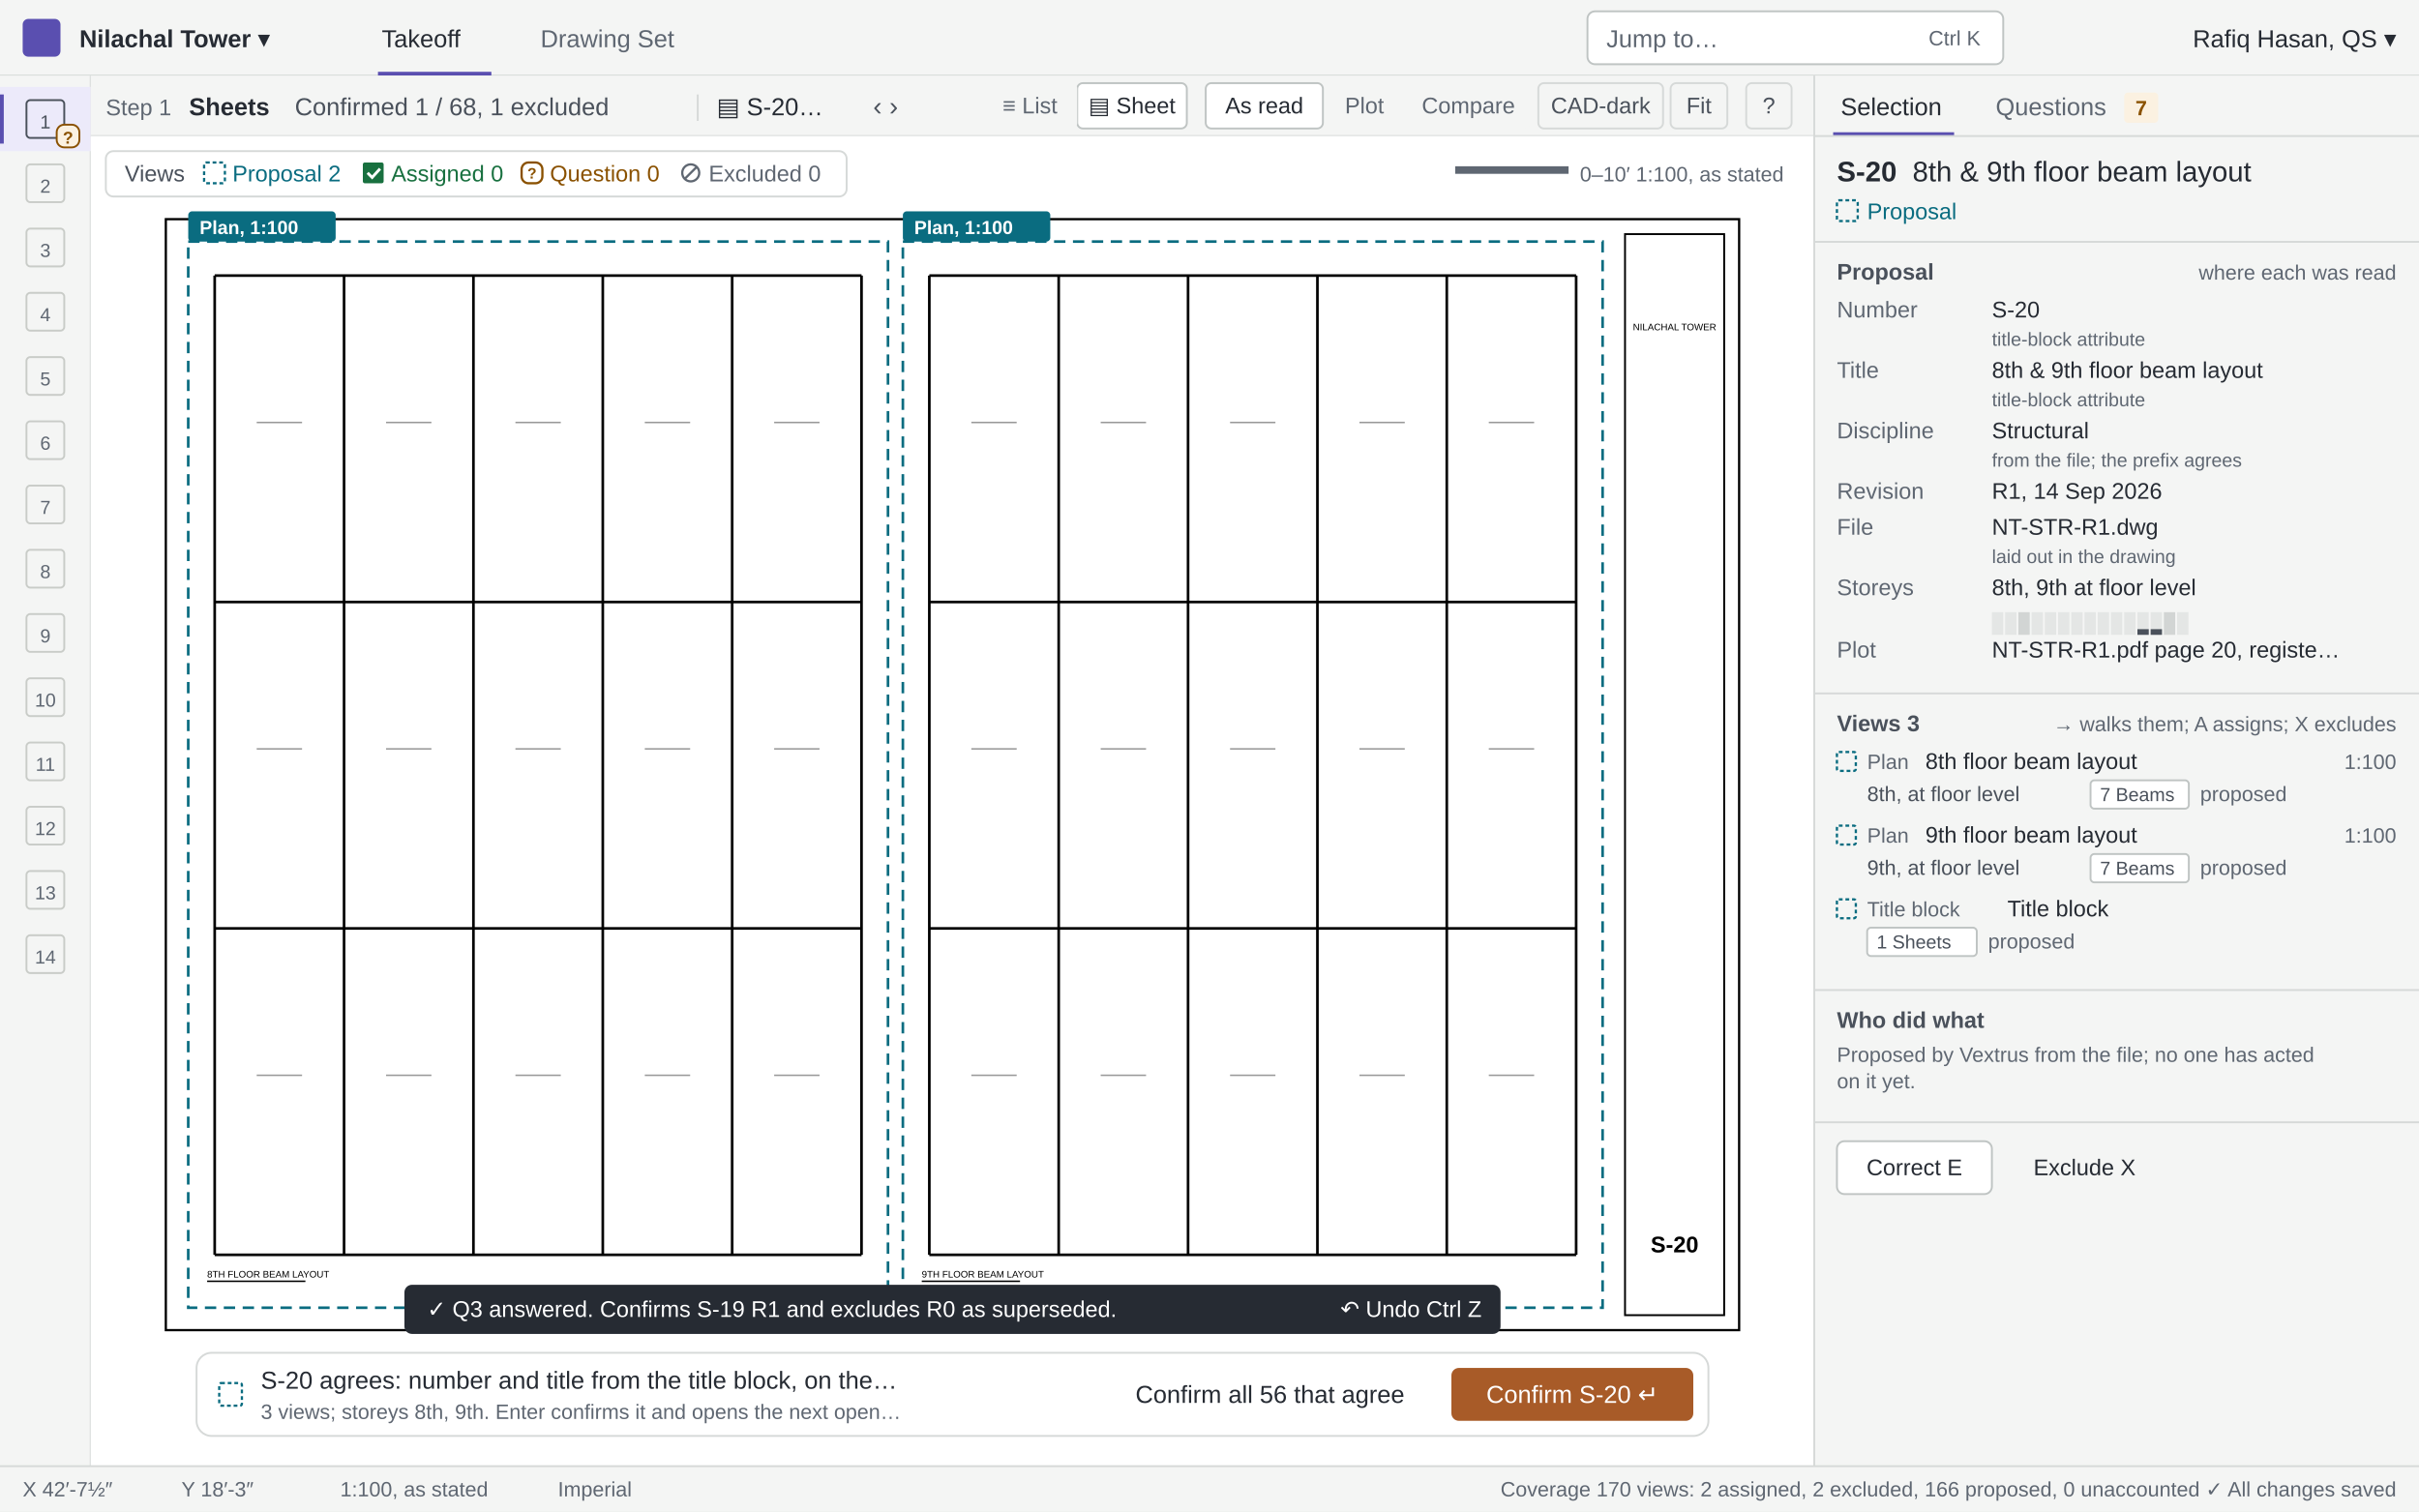
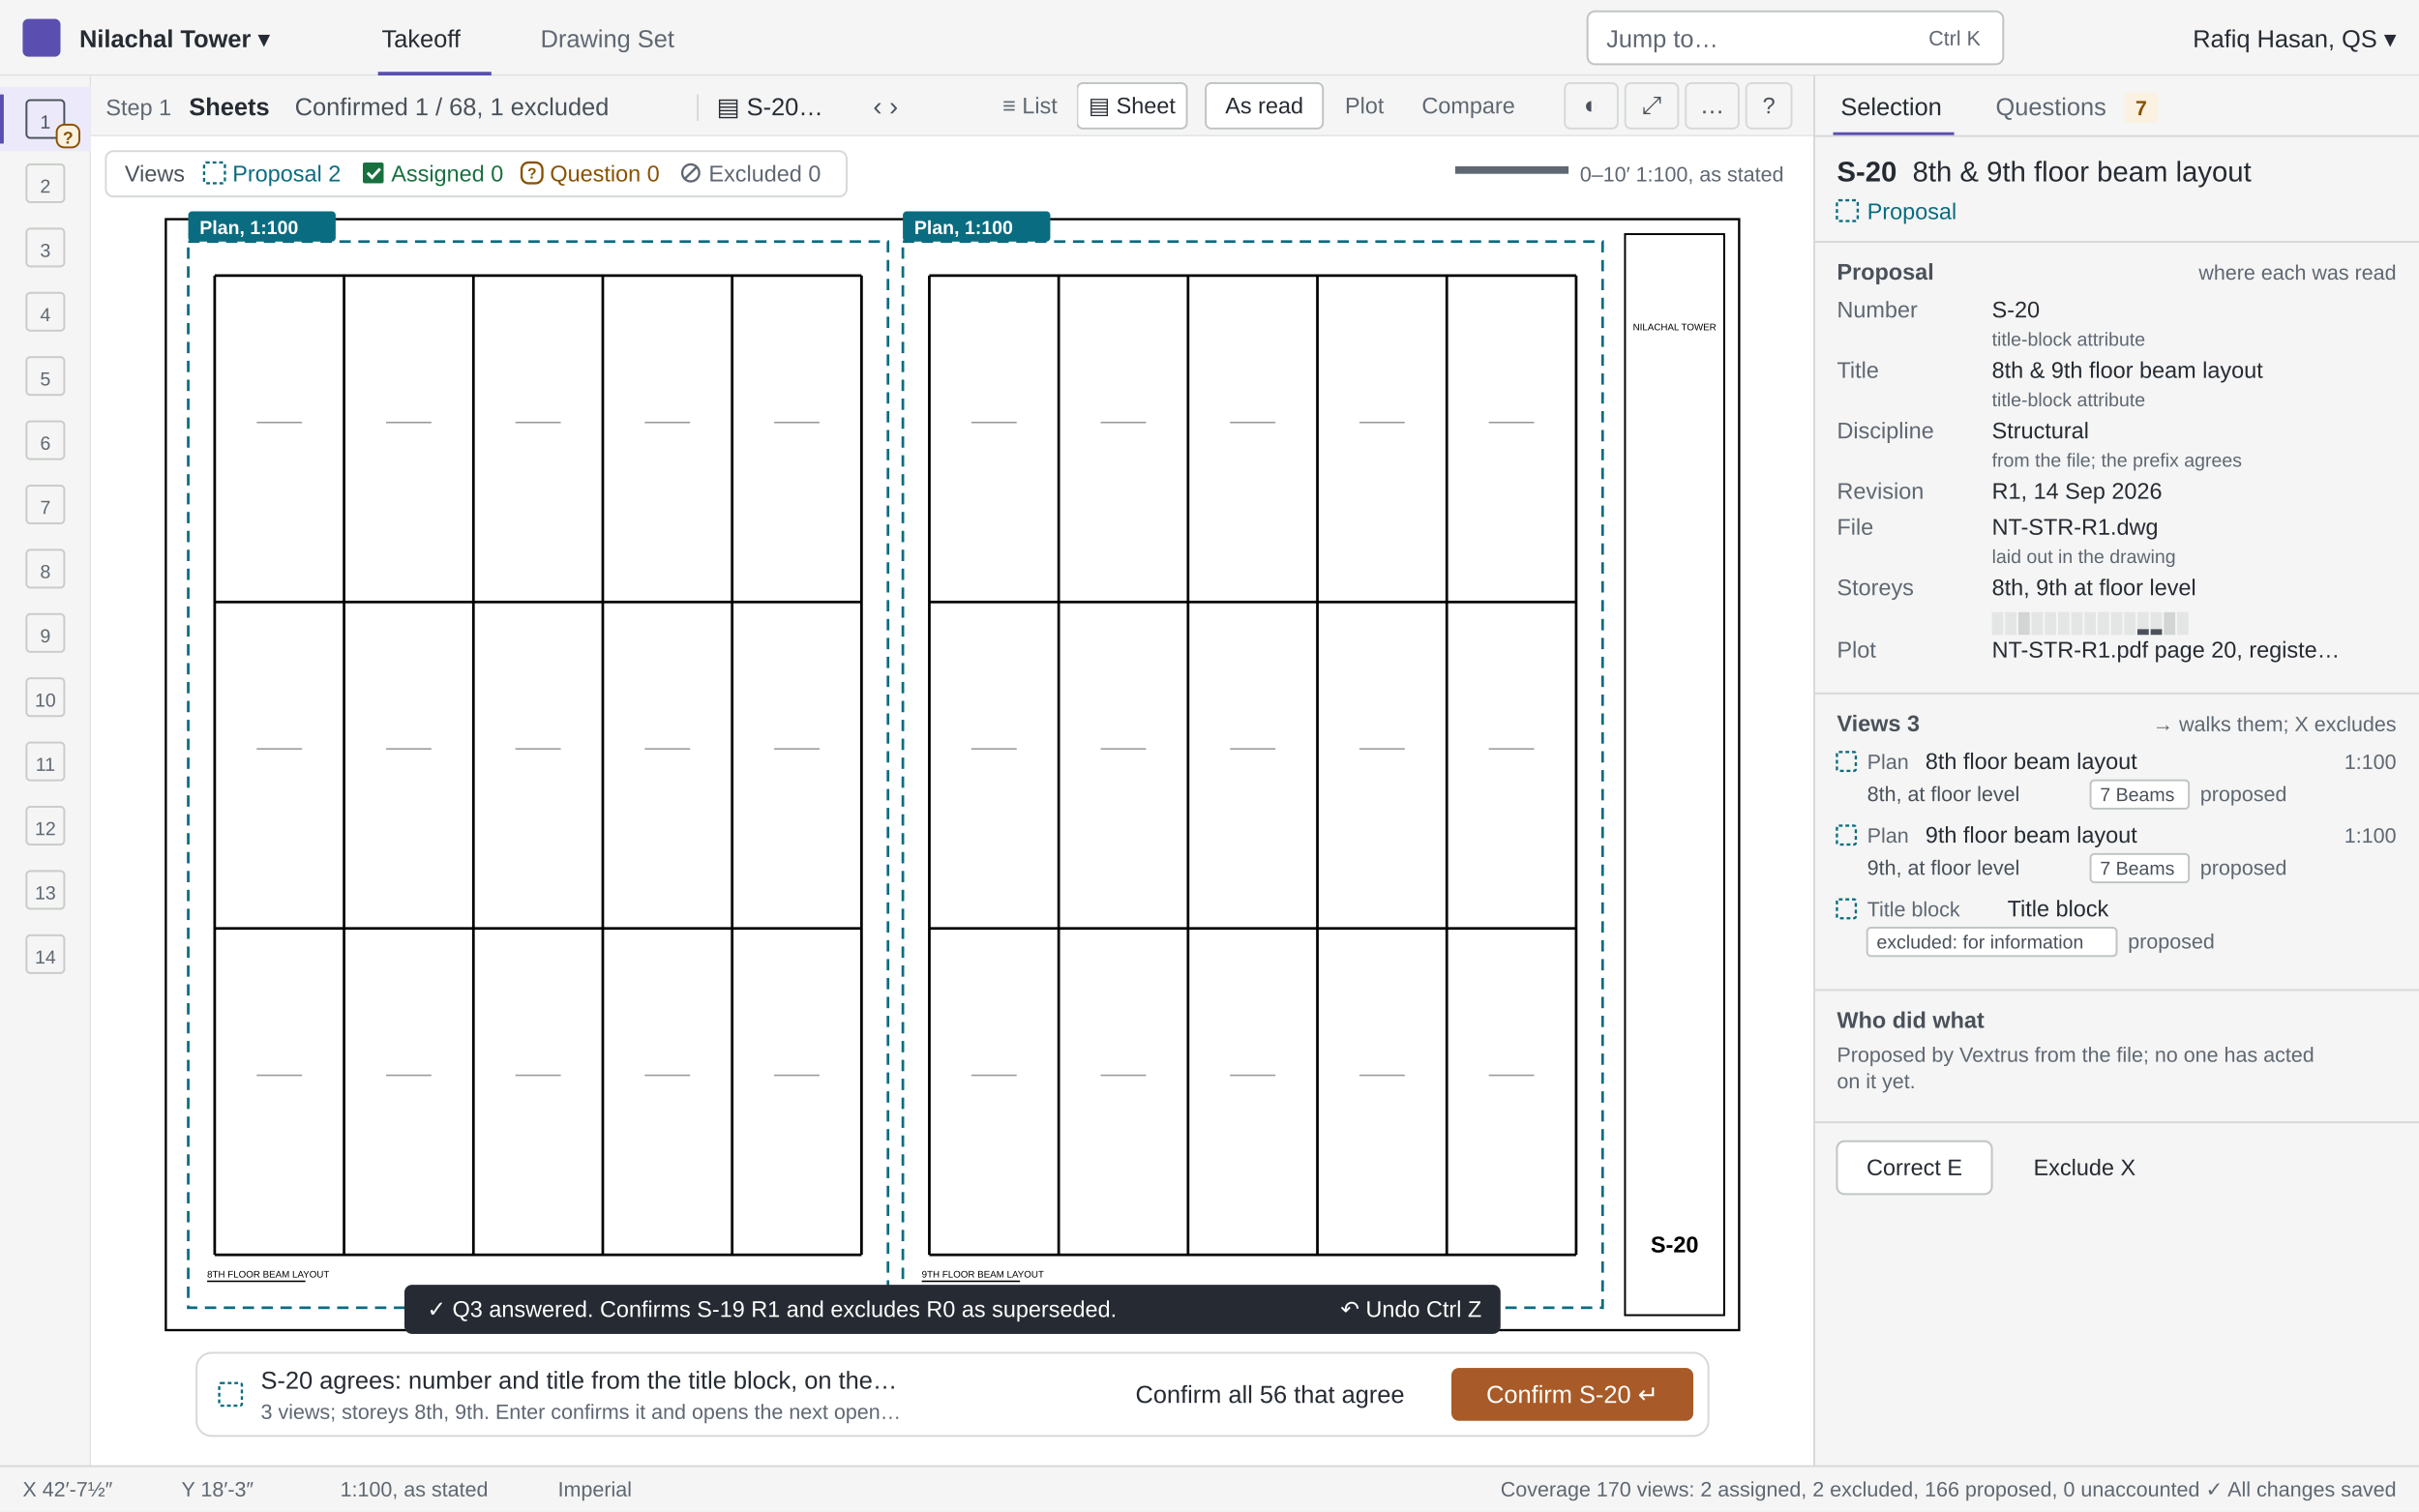
<svg xmlns="http://www.w3.org/2000/svg" width="1280" height="800" viewBox="0 0 1280 800" font-family="Archivo, Arial, sans-serif">
  <rect x="0" y="0" width="1280" height="800" rx="0" fill="#E9EBEA" />
  <rect x="0" y="0" width="1280" height="40" rx="0" fill="#F4F5F4" />
  <line x1="0" y1="40" x2="1280" y2="40" stroke="#D6D9D8" stroke-width="1" />
  <rect x="12" y="10" width="20" height="20" rx="3" fill="#5A4FB0" />
  <text x="42" y="25" font-size="13" fill="#262B33" font-weight="600" text-anchor="start">Nilachal Tower ▾</text>
  <text x="202" y="25" font-size="13" fill="#262B33" font-weight="500" text-anchor="start">Takeoff</text>
  <rect x="200" y="38" width="60" height="2" rx="0" fill="#5A4FB0" />
  <text x="286" y="25" font-size="13" fill="#5F6772" font-weight="400" text-anchor="start">Drawing Set</text>
  <rect x="840" y="6" width="220" height="28" rx="4" fill="#FFFFFF" stroke="#BFC4C3" stroke-width="1" />
  <text x="850" y="25" font-size="13" fill="#5F6772" font-weight="400" text-anchor="start">Jump to…</text>
  <text x="1048" y="24" font-size="11" fill="#5F6772" font-weight="500" text-anchor="end">Ctrl K</text>
  <text x="1268" y="25" font-size="13" fill="#262B33" font-weight="400" text-anchor="end">Rafiq Hasan, QS ▾</text>
  <rect x="0" y="40" width="48" height="736" rx="0" fill="#F4F5F4" />
  <line x1="48" y1="40" x2="48" y2="776" stroke="#D6D9D8" stroke-width="1" />
  <rect x="0" y="46" width="48" height="34" rx="0" fill="#ECEAFA" />
  <rect x="0" y="50" width="2" height="26" rx="0" fill="#5A4FB0" />
  <rect x="14" y="53" width="20" height="20" rx="2" fill="none" stroke="#4A515B" stroke-width="1" />
  <text x="24" y="68" font-size="10" fill="#4A515B" font-weight="500" text-anchor="middle">1</text>
  <rect x="14" y="87" width="20" height="20" rx="2" fill="none" stroke="#C9CCC8" stroke-width="1" />
  <text x="24" y="102" font-size="10" fill="#5F6772" font-weight="500" text-anchor="middle">2</text>
  <rect x="14" y="121" width="20" height="20" rx="2" fill="none" stroke="#C9CCC8" stroke-width="1" />
  <text x="24" y="136" font-size="10" fill="#5F6772" font-weight="500" text-anchor="middle">3</text>
  <rect x="14" y="155" width="20" height="20" rx="2" fill="none" stroke="#C9CCC8" stroke-width="1" />
  <text x="24" y="170" font-size="10" fill="#5F6772" font-weight="500" text-anchor="middle">4</text>
  <rect x="14" y="189" width="20" height="20" rx="2" fill="none" stroke="#C9CCC8" stroke-width="1" />
  <text x="24" y="204" font-size="10" fill="#5F6772" font-weight="500" text-anchor="middle">5</text>
  <rect x="14" y="223" width="20" height="20" rx="2" fill="none" stroke="#C9CCC8" stroke-width="1" />
  <text x="24" y="238" font-size="10" fill="#5F6772" font-weight="500" text-anchor="middle">6</text>
  <rect x="14" y="257" width="20" height="20" rx="2" fill="none" stroke="#C9CCC8" stroke-width="1" />
  <text x="24" y="272" font-size="10" fill="#5F6772" font-weight="500" text-anchor="middle">7</text>
  <rect x="14" y="291" width="20" height="20" rx="2" fill="none" stroke="#C9CCC8" stroke-width="1" />
  <text x="24" y="306" font-size="10" fill="#5F6772" font-weight="500" text-anchor="middle">8</text>
  <rect x="14" y="325" width="20" height="20" rx="2" fill="none" stroke="#C9CCC8" stroke-width="1" />
  <text x="24" y="340" font-size="10" fill="#5F6772" font-weight="500" text-anchor="middle">9</text>
  <rect x="14" y="359" width="20" height="20" rx="2" fill="none" stroke="#C9CCC8" stroke-width="1" />
  <text x="24" y="374" font-size="10" fill="#5F6772" font-weight="500" text-anchor="middle">10</text>
  <rect x="14" y="393" width="20" height="20" rx="2" fill="none" stroke="#C9CCC8" stroke-width="1" />
  <text x="24" y="408" font-size="10" fill="#5F6772" font-weight="500" text-anchor="middle">11</text>
  <rect x="14" y="427" width="20" height="20" rx="2" fill="none" stroke="#C9CCC8" stroke-width="1" />
  <text x="24" y="442" font-size="10" fill="#5F6772" font-weight="500" text-anchor="middle">12</text>
  <rect x="14" y="461" width="20" height="20" rx="2" fill="none" stroke="#C9CCC8" stroke-width="1" />
  <text x="24" y="476" font-size="10" fill="#5F6772" font-weight="500" text-anchor="middle">13</text>
  <rect x="14" y="495" width="20" height="20" rx="2" fill="none" stroke="#C9CCC8" stroke-width="1" />
  <text x="24" y="510" font-size="10" fill="#5F6772" font-weight="500" text-anchor="middle">14</text>
  <rect x="30" y="66" width="12" height="12" rx="4" fill="#FBF1E1" stroke="#8A5100" stroke-width="1" />
  <text x="36" y="76" font-size="9" fill="#8A5100" font-weight="700" text-anchor="middle">?</text>
  <rect x="48" y="40" width="912" height="32" rx="0" fill="#F4F5F4" />
  <line x1="48" y1="72" x2="960" y2="72" stroke="#D6D9D8" stroke-width="1" />
  <text x="56" y="61" font-size="12" fill="#5F6772" font-weight="400" text-anchor="start">Step 1</text>
  <text x="100" y="61" font-size="13" fill="#262B33" font-weight="600" text-anchor="start">Sheets</text>
  <text x="156" y="61" font-size="13" fill="#4A515B" font-weight="400" text-anchor="start">Confirmed 1 / 68, 1 excluded</text>
  <rect x="924" y="44" width="24" height="24" rx="3" fill="none" stroke="#D6D9D8" stroke-width="1" />
  <text x="936" y="60" font-size="12" fill="#4A515B" font-weight="500" text-anchor="middle">?</text>
-   <rect x="884" y="44" width="30" height="24" rx="3" fill="#F4F5F4" stroke="#D6D9D8" stroke-width="1" />
-   <text x="899" y="60" font-size="12" fill="#4A515B" font-weight="500" text-anchor="middle">Fit</text>
-   <rect x="814" y="44" width="66" height="24" rx="3" fill="#F4F5F4" stroke="#D6D9D8" stroke-width="1" />
-   <text x="847" y="60" font-size="12" fill="#4A515B" font-weight="500" text-anchor="middle">CAD-dark</text>
+   <rect x="892" y="44" width="28" height="24" rx="3" fill="none" stroke="#D6D9D8" stroke-width="1" />
+   <text x="906" y="60" font-size="13" fill="#4A515B" font-weight="500" text-anchor="middle">…</text>
+   <rect x="860" y="44" width="28" height="24" rx="3" fill="none" stroke="#D6D9D8" stroke-width="1" />
+   <text x="874" y="60" font-size="13" fill="#4A515B" font-weight="500" text-anchor="middle">⤢</text>
+   <rect x="828" y="44" width="28" height="24" rx="3" fill="none" stroke="#D6D9D8" stroke-width="1" />
+   <text x="842" y="60" font-size="13" fill="#4A515B" font-weight="500" text-anchor="middle">◐</text>
  <rect x="744" y="44" width="66" height="24" rx="3" fill="#F4F5F4" />
  <text x="777" y="60" font-size="12" fill="#5F6772" font-weight="500" text-anchor="middle">Compare</text>
  <rect x="700" y="44" width="44" height="24" rx="3" fill="#F4F5F4" />
  <text x="722" y="60" font-size="12" fill="#5F6772" font-weight="500" text-anchor="middle">Plot</text>
  <rect x="638" y="44" width="62" height="24" rx="3" fill="#FFFFFF" stroke="#BFC4C3" stroke-width="1" />
  <text x="669" y="60" font-size="12" fill="#262B33" font-weight="500" text-anchor="middle">As read</text>
  <rect x="570" y="44" width="58" height="24" rx="3" fill="#FFFFFF" stroke="#BFC4C3" stroke-width="1" />
  <text x="599" y="60" font-size="12" fill="#262B33" font-weight="500" text-anchor="middle">▤ Sheet</text>
  <rect x="520" y="44" width="50" height="24" rx="3" fill="#F4F5F4" />
  <text x="545" y="60" font-size="12" fill="#5F6772" font-weight="500" text-anchor="middle">≡ List</text>
  <line x1="369.2" y1="50" x2="369.2" y2="64" stroke="#D6D9D8" stroke-width="1" />
  <text x="379.2" y="61" font-size="13" fill="#262B33" font-weight="400" text-anchor="start">▤ S-20…</text>
  <text x="462" y="61" font-size="14" fill="#4A515B" font-weight="400" text-anchor="start">‹   ›</text>
  <rect x="48" y="72" width="912" height="704" rx="0" fill="#FFFFFF" />
  <rect x="56" y="80" width="392" height="24" rx="4" fill="#FFFFFF" stroke="#D6D9D8" stroke-width="1" />
  <text x="66" y="96" font-size="12" fill="#4A515B" font-weight="400" text-anchor="start">Views</text>
  <rect x="108" y="86" width="11" height="11" rx="1" fill="none" stroke="#0A6C80" stroke-width="1.2" stroke-dasharray="2 1.5" />
  <text x="123" y="96" font-size="12" fill="#0A6C80" font-weight="400" text-anchor="start">Proposal 2</text>
  <rect x="192" y="86" width="11" height="11" rx="1" fill="#18703F" />
  <path d="M194.5 91.5 l2.42 2.42 l4.18 -4.62" stroke="#fff" stroke-width="1.5" fill="none" />
  <text x="207" y="96" font-size="12" fill="#18703F" font-weight="400" text-anchor="start">Assigned 0</text>
  <rect x="276" y="86" width="11" height="11" rx="3.667" fill="none" stroke="#8A5100" stroke-width="1.2" />
  <text x="281.5" y="94.5" font-size="8" fill="#8A5100" font-weight="700" text-anchor="middle">?</text>
  <text x="291" y="96" font-size="12" fill="#8A5100" font-weight="400" text-anchor="start">Question 0</text>
  <circle cx="365.5" cy="91.5" r="4.5" fill="none" stroke="#5F6772" stroke-width="1.2" />
  <line x1="362.5" y1="94.5" x2="368.5" y2="88.5" stroke="#5F6772" stroke-width="1.2" />
  <text x="375" y="96" font-size="12" fill="#5F6772" font-weight="400" text-anchor="start">Excluded 0</text>
  <rect x="770" y="88" width="60" height="4" rx="0" fill="#5F6772" />
  <text x="836" y="96" font-size="11" fill="#5F6772" font-weight="400" text-anchor="start">0–10′  1:100, as stated</text>
  <rect x="87.748" y="116" width="832.505" height="588" rx="0" fill="#FFFFFF" stroke="#000" stroke-width="1.2" />
  <rect x="859.869" y="123.919" width="52.465" height="572.162" rx="0" fill="none" stroke="#000" stroke-width="1" />
  <text x="886.101" y="662.84" font-size="12" fill="#000" font-weight="700" text-anchor="middle">S-20</text>
  <text x="886.101" y="174.8" font-size="5" fill="#000" font-weight="400" text-anchor="middle">NILACHAL TOWER</text>
  <rect x="99.606" y="127.859" width="370.263" height="564.283" rx="0" fill="none" stroke="#0A6C80" stroke-width="1.4" stroke-dasharray="6 4" />
  <rect x="99.606" y="111.859" width="78" height="16" rx="2" fill="#0A6C80" />
  <text x="105.606" y="123.859" font-size="10" fill="#fff" font-weight="600" text-anchor="start">Plan, 1:100</text>
  <line x1="113.606" y1="145.859" x2="113.606" y2="664.141" stroke="#000" stroke-width="1.4" />
  <line x1="182.059" y1="145.859" x2="182.059" y2="664.141" stroke="#000" stroke-width="1.4" />
  <line x1="250.511" y1="145.859" x2="250.511" y2="664.141" stroke="#000" stroke-width="1.4" />
  <line x1="318.964" y1="145.859" x2="318.964" y2="664.141" stroke="#000" stroke-width="1.4" />
  <line x1="387.416" y1="145.859" x2="387.416" y2="664.141" stroke="#000" stroke-width="1.4" />
  <line x1="455.869" y1="145.859" x2="455.869" y2="664.141" stroke="#000" stroke-width="1.4" />
  <line x1="113.606" y1="145.859" x2="455.869" y2="145.859" stroke="#000" stroke-width="1.4" />
  <line x1="113.606" y1="318.62" x2="455.869" y2="318.62" stroke="#000" stroke-width="1.4" />
  <line x1="113.606" y1="491.38" x2="455.869" y2="491.38" stroke="#000" stroke-width="1.4" />
  <line x1="113.606" y1="664.141" x2="455.869" y2="664.141" stroke="#000" stroke-width="1.4" />
  <line x1="135.832" y1="223.601" x2="159.832" y2="223.601" stroke="#999" stroke-width="0.8" />
  <line x1="135.832" y1="396.362" x2="159.832" y2="396.362" stroke="#999" stroke-width="0.8" />
  <line x1="135.832" y1="569.123" x2="159.832" y2="569.123" stroke="#999" stroke-width="0.8" />
  <line x1="204.285" y1="223.601" x2="228.285" y2="223.601" stroke="#999" stroke-width="0.8" />
  <line x1="204.285" y1="396.362" x2="228.285" y2="396.362" stroke="#999" stroke-width="0.8" />
  <line x1="204.285" y1="569.123" x2="228.285" y2="569.123" stroke="#999" stroke-width="0.8" />
  <line x1="272.737" y1="223.601" x2="296.737" y2="223.601" stroke="#999" stroke-width="0.8" />
  <line x1="272.737" y1="396.362" x2="296.737" y2="396.362" stroke="#999" stroke-width="0.8" />
  <line x1="272.737" y1="569.123" x2="296.737" y2="569.123" stroke="#999" stroke-width="0.8" />
  <line x1="341.19" y1="223.601" x2="365.19" y2="223.601" stroke="#999" stroke-width="0.8" />
  <line x1="341.19" y1="396.362" x2="365.19" y2="396.362" stroke="#999" stroke-width="0.8" />
  <line x1="341.19" y1="569.123" x2="365.19" y2="569.123" stroke="#999" stroke-width="0.8" />
  <line x1="409.642" y1="223.601" x2="433.642" y2="223.601" stroke="#999" stroke-width="0.8" />
  <line x1="409.642" y1="396.362" x2="433.642" y2="396.362" stroke="#999" stroke-width="0.8" />
  <line x1="409.642" y1="569.123" x2="433.642" y2="569.123" stroke="#999" stroke-width="0.8" />
  <line x1="109.606" y1="678.141" x2="161.606" y2="678.141" stroke="#000" stroke-width="0.8" />
  <text x="109.606" y="676.141" font-size="5" fill="#000" font-weight="400" text-anchor="start">8TH FLOOR BEAM LAYOUT</text>
  <rect x="477.747" y="127.859" width="370.263" height="564.283" rx="0" fill="none" stroke="#0A6C80" stroke-width="1.4" stroke-dasharray="6 4" />
  <rect x="477.747" y="111.859" width="78" height="16" rx="2" fill="#0A6C80" />
  <text x="483.747" y="123.859" font-size="10" fill="#fff" font-weight="600" text-anchor="start">Plan, 1:100</text>
  <line x1="491.747" y1="145.859" x2="491.747" y2="664.141" stroke="#000" stroke-width="1.4" />
  <line x1="560.2" y1="145.859" x2="560.2" y2="664.141" stroke="#000" stroke-width="1.4" />
  <line x1="628.653" y1="145.859" x2="628.653" y2="664.141" stroke="#000" stroke-width="1.4" />
  <line x1="697.105" y1="145.859" x2="697.105" y2="664.141" stroke="#000" stroke-width="1.4" />
  <line x1="765.558" y1="145.859" x2="765.558" y2="664.141" stroke="#000" stroke-width="1.4" />
  <line x1="834.01" y1="145.859" x2="834.01" y2="664.141" stroke="#000" stroke-width="1.4" />
  <line x1="491.747" y1="145.859" x2="834.01" y2="145.859" stroke="#000" stroke-width="1.4" />
  <line x1="491.747" y1="318.62" x2="834.01" y2="318.62" stroke="#000" stroke-width="1.4" />
  <line x1="491.747" y1="491.38" x2="834.01" y2="491.38" stroke="#000" stroke-width="1.4" />
  <line x1="491.747" y1="664.141" x2="834.01" y2="664.141" stroke="#000" stroke-width="1.4" />
  <line x1="513.974" y1="223.601" x2="537.974" y2="223.601" stroke="#999" stroke-width="0.8" />
  <line x1="513.974" y1="396.362" x2="537.974" y2="396.362" stroke="#999" stroke-width="0.8" />
  <line x1="513.974" y1="569.123" x2="537.974" y2="569.123" stroke="#999" stroke-width="0.8" />
  <line x1="582.426" y1="223.601" x2="606.426" y2="223.601" stroke="#999" stroke-width="0.8" />
  <line x1="582.426" y1="396.362" x2="606.426" y2="396.362" stroke="#999" stroke-width="0.8" />
  <line x1="582.426" y1="569.123" x2="606.426" y2="569.123" stroke="#999" stroke-width="0.8" />
  <line x1="650.879" y1="223.601" x2="674.879" y2="223.601" stroke="#999" stroke-width="0.8" />
  <line x1="650.879" y1="396.362" x2="674.879" y2="396.362" stroke="#999" stroke-width="0.8" />
  <line x1="650.879" y1="569.123" x2="674.879" y2="569.123" stroke="#999" stroke-width="0.8" />
  <line x1="719.331" y1="223.601" x2="743.331" y2="223.601" stroke="#999" stroke-width="0.8" />
  <line x1="719.331" y1="396.362" x2="743.331" y2="396.362" stroke="#999" stroke-width="0.8" />
  <line x1="719.331" y1="569.123" x2="743.331" y2="569.123" stroke="#999" stroke-width="0.8" />
  <line x1="787.784" y1="223.601" x2="811.784" y2="223.601" stroke="#999" stroke-width="0.8" />
  <line x1="787.784" y1="396.362" x2="811.784" y2="396.362" stroke="#999" stroke-width="0.8" />
  <line x1="787.784" y1="569.123" x2="811.784" y2="569.123" stroke="#999" stroke-width="0.8" />
  <line x1="487.747" y1="678.141" x2="539.747" y2="678.141" stroke="#000" stroke-width="0.8" />
  <text x="487.747" y="676.141" font-size="5" fill="#000" font-weight="400" text-anchor="start">9TH FLOOR BEAM LAYOUT</text>
  <rect x="214" y="680" width="580" height="26" rx="4" fill="#262B33" />
  <text x="226" y="697" font-size="12" fill="#fff" font-weight="400" text-anchor="start">✓ Q3 answered. Confirms S-19 R1 and excludes R0 as superseded.</text>
  <text x="784" y="697" font-size="12" fill="#fff" font-weight="500" text-anchor="end">↶ Undo  Ctrl Z</text>
  <rect x="104" y="716" width="800" height="44" rx="8" fill="#FFFFFF" stroke="#D6D9D8" stroke-width="1" />
  <rect x="116" y="732" width="12" height="12" rx="1" fill="none" stroke="#0A6C80" stroke-width="1.2" stroke-dasharray="2 1.5" />
  <rect x="768" y="724" width="128" height="28" rx="4" fill="#A85B28" />
  <text x="832" y="742.5" font-size="13" fill="#fff" font-weight="500" text-anchor="middle">Confirm S-20 ↵</text>
  <rect x="584" y="724" width="176" height="28" rx="4" fill="none" />
  <text x="672" y="742.5" font-size="13" fill="#262B33" font-weight="500" text-anchor="middle">Confirm all 56 that agree</text>
  <text x="138" y="735" font-size="13" fill="#262B33" font-weight="500" text-anchor="start">S-20 agrees: number and title from the title block, on the…</text>
  <text x="138" y="751" font-size="11" fill="#5F6772" font-weight="400" text-anchor="start">3 views; storeys 8th, 9th. Enter confirms it and opens the next open…</text>
  <rect x="960" y="40" width="320" height="736" rx="0" fill="#F4F5F4" />
  <line x1="960" y1="40" x2="960" y2="776" stroke="#D6D9D8" stroke-width="1" />
  <text x="974" y="61" font-size="13" fill="#262B33" font-weight="500" text-anchor="start">Selection</text>
  <rect x="970" y="70" width="64" height="2" rx="0" fill="#5A4FB0" />
  <text x="1056" y="61" font-size="13" fill="#5F6772" font-weight="400" text-anchor="start">Questions</text>
  <rect x="1124" y="49" width="18" height="16" rx="2" fill="#FBF1E1" />
  <text x="1133" y="61" font-size="11" fill="#8A5100" font-weight="600" text-anchor="middle">7</text>
  <line x1="960" y1="72" x2="1280" y2="72" stroke="#D6D9D8" stroke-width="1" />
  <text x="972" y="96" font-size="15" fill="#262B33" font-weight="600" text-anchor="start">S-20</text>
  <text x="1012" y="96" font-size="15" fill="#262B33" font-weight="400" text-anchor="start">8th &amp; 9th floor beam layout</text>
  <rect x="972" y="106" width="11" height="11" rx="1" fill="none" stroke="#0A6C80" stroke-width="1.2" stroke-dasharray="2 1.5" />
  <text x="988" y="116" font-size="12" fill="#0A6C80" font-weight="400" text-anchor="start">Proposal</text>
  <line x1="960" y1="128" x2="1280" y2="128" stroke="#D6D9D8" stroke-width="1" />
  <text x="972" y="148" font-size="12" fill="#4A515B" font-weight="600" text-anchor="start">Proposal</text>
  <text x="1268" y="148" font-size="11" fill="#5F6772" font-weight="400" text-anchor="end">where each was read</text>
  <text x="972" y="168" font-size="12" fill="#5F6772" font-weight="400" text-anchor="start">Number</text>
  <text x="1054" y="168" font-size="12" fill="#262B33" font-weight="400" text-anchor="start">S-20</text>
  <text x="1054" y="183" font-size="10" fill="#5F6772" font-weight="400" text-anchor="start">title-block attribute</text>
  <text x="972" y="200" font-size="12" fill="#5F6772" font-weight="400" text-anchor="start">Title</text>
  <text x="1054" y="200" font-size="12" fill="#262B33" font-weight="400" text-anchor="start">8th &amp; 9th floor beam layout</text>
  <text x="1054" y="215" font-size="10" fill="#5F6772" font-weight="400" text-anchor="start">title-block attribute</text>
  <text x="972" y="232" font-size="12" fill="#5F6772" font-weight="400" text-anchor="start">Discipline</text>
  <text x="1054" y="232" font-size="12" fill="#262B33" font-weight="400" text-anchor="start">Structural</text>
  <text x="1054" y="247" font-size="10" fill="#5F6772" font-weight="400" text-anchor="start">from the file; the prefix agrees</text>
  <text x="972" y="264" font-size="12" fill="#5F6772" font-weight="400" text-anchor="start">Revision</text>
  <text x="1054" y="264" font-size="12" fill="#262B33" font-weight="400" text-anchor="start">R1, 14 Sep 2026</text>
  <text x="972" y="283" font-size="12" fill="#5F6772" font-weight="400" text-anchor="start">File</text>
  <text x="1054" y="283" font-size="12" fill="#262B33" font-weight="400" text-anchor="start">NT-STR-R1.dwg</text>
  <text x="1054" y="298" font-size="10" fill="#5F6772" font-weight="400" text-anchor="start">laid out in the drawing</text>
  <text x="972" y="315" font-size="12" fill="#5F6772" font-weight="400" text-anchor="start">Storeys</text>
  <text x="1054" y="315" font-size="12" fill="#262B33" font-weight="400" text-anchor="start">8th, 9th  at floor level</text>
  <rect x="1054" y="324" width="6" height="12" rx="0" fill="#E4E6E5" />
  <rect x="1061" y="324" width="6" height="12" rx="0" fill="#E4E6E5" />
  <rect x="1068" y="324" width="6" height="12" rx="0" fill="#D2D5D4" />
  <rect x="1075" y="324" width="6" height="12" rx="0" fill="#E4E6E5" />
  <rect x="1082" y="324" width="6" height="12" rx="0" fill="#E4E6E5" />
  <rect x="1089" y="324" width="6" height="12" rx="0" fill="#E4E6E5" />
  <rect x="1096" y="324" width="6" height="12" rx="0" fill="#E4E6E5" />
  <rect x="1103" y="324" width="6" height="12" rx="0" fill="#E4E6E5" />
  <rect x="1110" y="324" width="6" height="12" rx="0" fill="#E4E6E5" />
  <rect x="1117" y="324" width="6" height="12" rx="0" fill="#E4E6E5" />
  <rect x="1124" y="324" width="6" height="12" rx="0" fill="#E4E6E5" />
  <rect x="1131" y="324" width="6" height="12" rx="0" fill="#E4E6E5" />
  <rect x="1131" y="333" width="6" height="3" rx="0" fill="#4A515B" />
  <rect x="1138" y="324" width="6" height="12" rx="0" fill="#E4E6E5" />
  <rect x="1138" y="333" width="6" height="3" rx="0" fill="#4A515B" />
  <rect x="1145" y="324" width="6" height="12" rx="0" fill="#D2D5D4" />
  <rect x="1152" y="324" width="6" height="12" rx="0" fill="#E4E6E5" />
  <text x="972" y="348" font-size="12" fill="#5F6772" font-weight="400" text-anchor="start">Plot</text>
  <text x="1054" y="348" font-size="12" fill="#262B33" font-weight="400" text-anchor="start">NT-STR-R1.pdf page 20, registe…</text>
  <line x1="960" y1="367" x2="1280" y2="367" stroke="#D6D9D8" stroke-width="1" />
  <text x="972" y="387" font-size="12" fill="#4A515B" font-weight="600" text-anchor="start">Views  3</text>
-   <text x="1268" y="387" font-size="11" fill="#5F6772" font-weight="400" text-anchor="end">→ walks them; A assigns; X excludes</text>
+   <text x="1268" y="387" font-size="11" fill="#5F6772" font-weight="400" text-anchor="end">→ walks them; X excludes</text>
  <rect x="972" y="398" width="10" height="10" rx="1" fill="none" stroke="#0A6C80" stroke-width="1.2" stroke-dasharray="2 1.5" />
  <text x="988" y="407" font-size="11" fill="#5F6772" font-weight="400" text-anchor="start">Plan</text>
  <text x="1018.8" y="407" font-size="12" fill="#262B33" font-weight="400" text-anchor="start">8th floor beam layout</text>
  <text x="1268" y="407" font-size="11" fill="#5F6772" font-weight="400" text-anchor="end">1:100</text>
  <text x="988" y="424" font-size="11" fill="#4A515B" font-weight="400" text-anchor="start">8th, at floor level</text>
  <rect x="1106.2" y="413" width="52" height="15" rx="2" fill="#FFFFFF" stroke="#BFC4C3" stroke-width="1" />
  <text x="1111.2" y="424" font-size="10" fill="#4A515B" font-weight="400" text-anchor="start">7 Beams</text>
  <text x="1164.2" y="424" font-size="11" fill="#5F6772" font-weight="400" text-anchor="start">proposed</text>
  <rect x="972" y="437" width="10" height="10" rx="1" fill="none" stroke="#0A6C80" stroke-width="1.2" stroke-dasharray="2 1.5" />
  <text x="988" y="446" font-size="11" fill="#5F6772" font-weight="400" text-anchor="start">Plan</text>
  <text x="1018.8" y="446" font-size="12" fill="#262B33" font-weight="400" text-anchor="start">9th floor beam layout</text>
  <text x="1268" y="446" font-size="11" fill="#5F6772" font-weight="400" text-anchor="end">1:100</text>
  <text x="988" y="463" font-size="11" fill="#4A515B" font-weight="400" text-anchor="start">9th, at floor level</text>
  <rect x="1106.2" y="452" width="52" height="15" rx="2" fill="#FFFFFF" stroke="#BFC4C3" stroke-width="1" />
  <text x="1111.2" y="463" font-size="10" fill="#4A515B" font-weight="400" text-anchor="start">7 Beams</text>
  <text x="1164.2" y="463" font-size="11" fill="#5F6772" font-weight="400" text-anchor="start">proposed</text>
  <rect x="972" y="476" width="10" height="10" rx="1" fill="none" stroke="#0A6C80" stroke-width="1.2" stroke-dasharray="2 1.5" />
  <text x="988" y="485" font-size="11" fill="#5F6772" font-weight="400" text-anchor="start">Title block</text>
  <text x="1062.2" y="485" font-size="12" fill="#262B33" font-weight="400" text-anchor="start">Title block</text>
-   <rect x="988" y="491" width="58" height="15" rx="2" fill="#FFFFFF" stroke="#BFC4C3" stroke-width="1" />
-   <text x="993" y="502" font-size="10" fill="#4A515B" font-weight="400" text-anchor="start">1 Sheets</text>
-   <text x="1052" y="502" font-size="11" fill="#5F6772" font-weight="400" text-anchor="start">proposed</text>
+   <rect x="988" y="491" width="132" height="15" rx="2" fill="#FFFFFF" stroke="#BFC4C3" stroke-width="1" />
+   <text x="993" y="502" font-size="10" fill="#4A515B" font-weight="400" text-anchor="start">excluded: for information</text>
+   <text x="1126" y="502" font-size="11" fill="#5F6772" font-weight="400" text-anchor="start">proposed</text>
  <line x1="960" y1="524" x2="1280" y2="524" stroke="#D6D9D8" stroke-width="1" />
  <text x="972" y="544" font-size="12" fill="#4A515B" font-weight="600" text-anchor="start">Who did what</text>
  <text x="972" y="562" font-size="11" fill="#5F6772" font-weight="400" text-anchor="start">Proposed by Vextrus from the file; no one has acted</text>
  <text x="972" y="576" font-size="11" fill="#5F6772" font-weight="400" text-anchor="start">on it yet.</text>
  <line x1="960" y1="594" x2="1280" y2="594" stroke="#D6D9D8" stroke-width="1" />
  <rect x="972" y="604" width="82" height="28" rx="4" fill="#FFFFFF" stroke="#BFC4C3" stroke-width="1" />
  <text x="1013" y="622" font-size="12" fill="#262B33" font-weight="500" text-anchor="middle">Correct  E</text>
  <text x="1076" y="622" font-size="12" fill="#262B33" font-weight="500" text-anchor="start">Exclude  X</text>
  <rect x="0" y="776" width="1280" height="24" rx="0" fill="#F4F5F4" />
  <line x1="0" y1="776" x2="1280" y2="776" stroke="#D6D9D8" stroke-width="1" />
  <text x="12" y="792" font-size="11" fill="#5F6772" font-weight="400" text-anchor="start">X 42′-7½″</text>
  <text x="96" y="792" font-size="11" fill="#5F6772" font-weight="400" text-anchor="start">Y 18′-3″</text>
  <text x="180" y="792" font-size="11" fill="#5F6772" font-weight="400" text-anchor="start">1:100, as stated</text>
  <text x="295.2" y="792" font-size="11" fill="#5F6772" font-weight="400" text-anchor="start">Imperial</text>
  <text x="1268" y="792" font-size="11" fill="#5F6772" font-weight="400" text-anchor="end">Coverage 170 views: 2 assigned, 2 excluded, 166 proposed, 0 unaccounted      ✓ All changes saved</text>
</svg>
